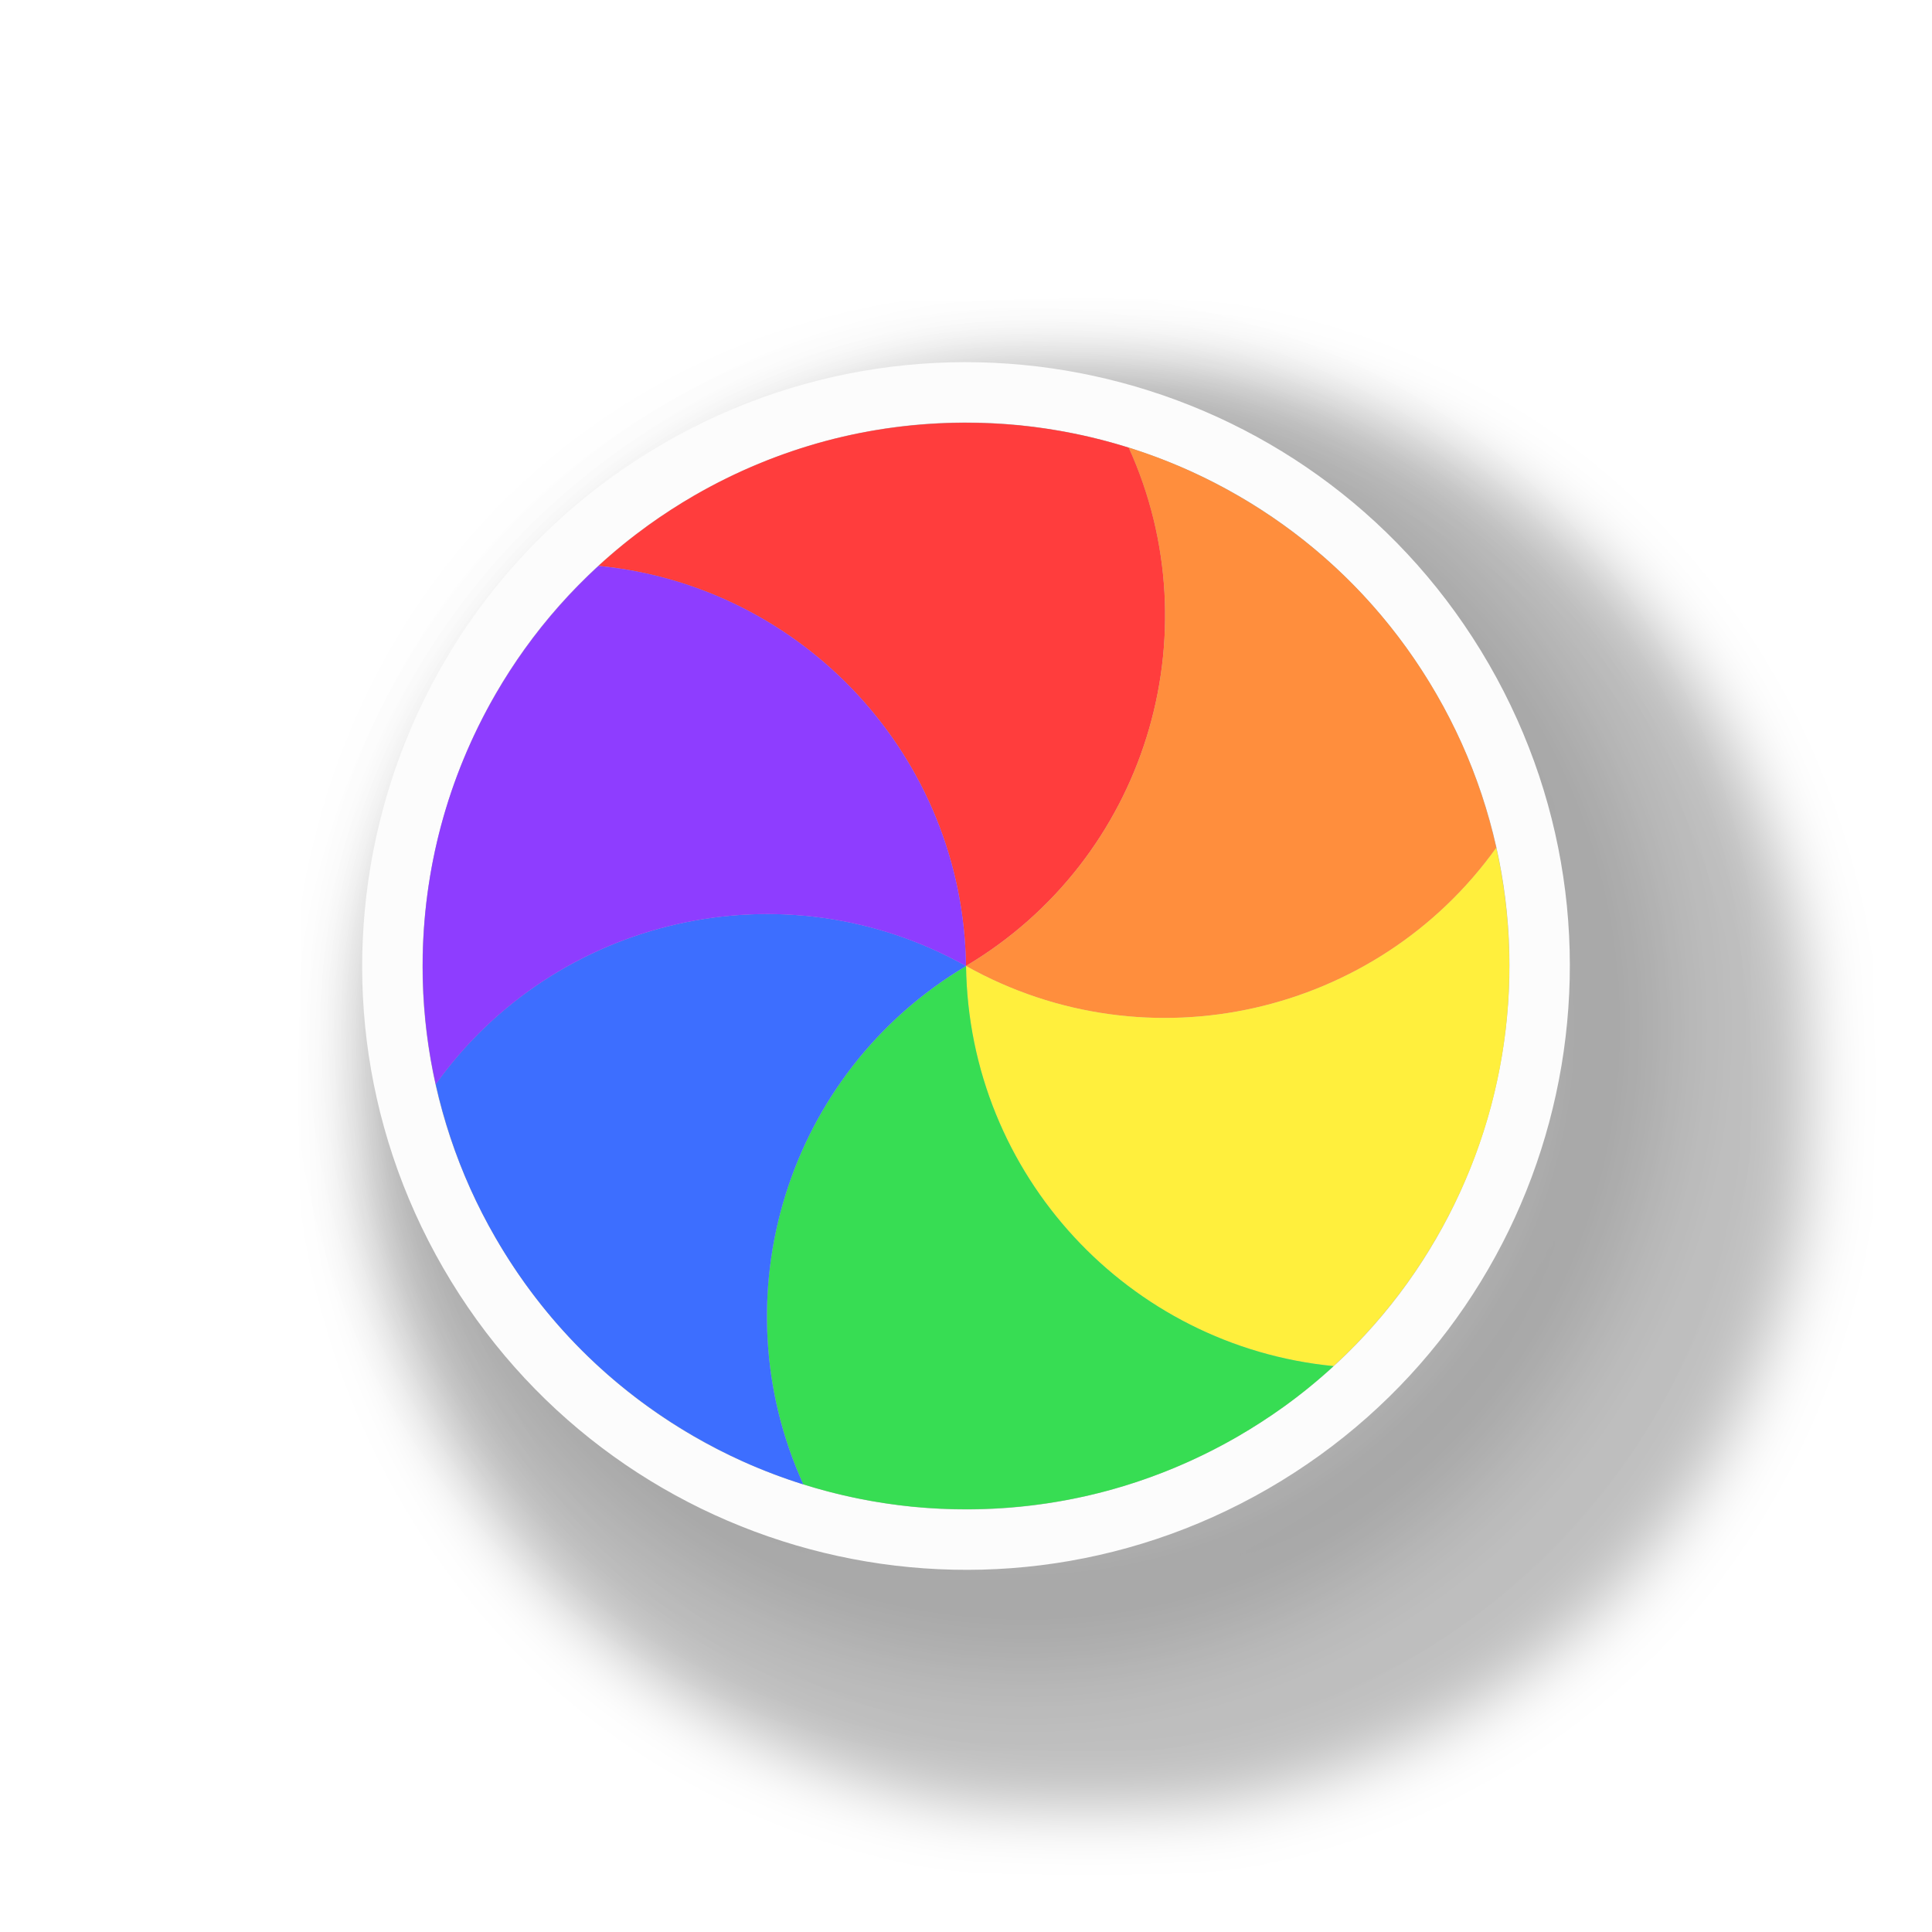
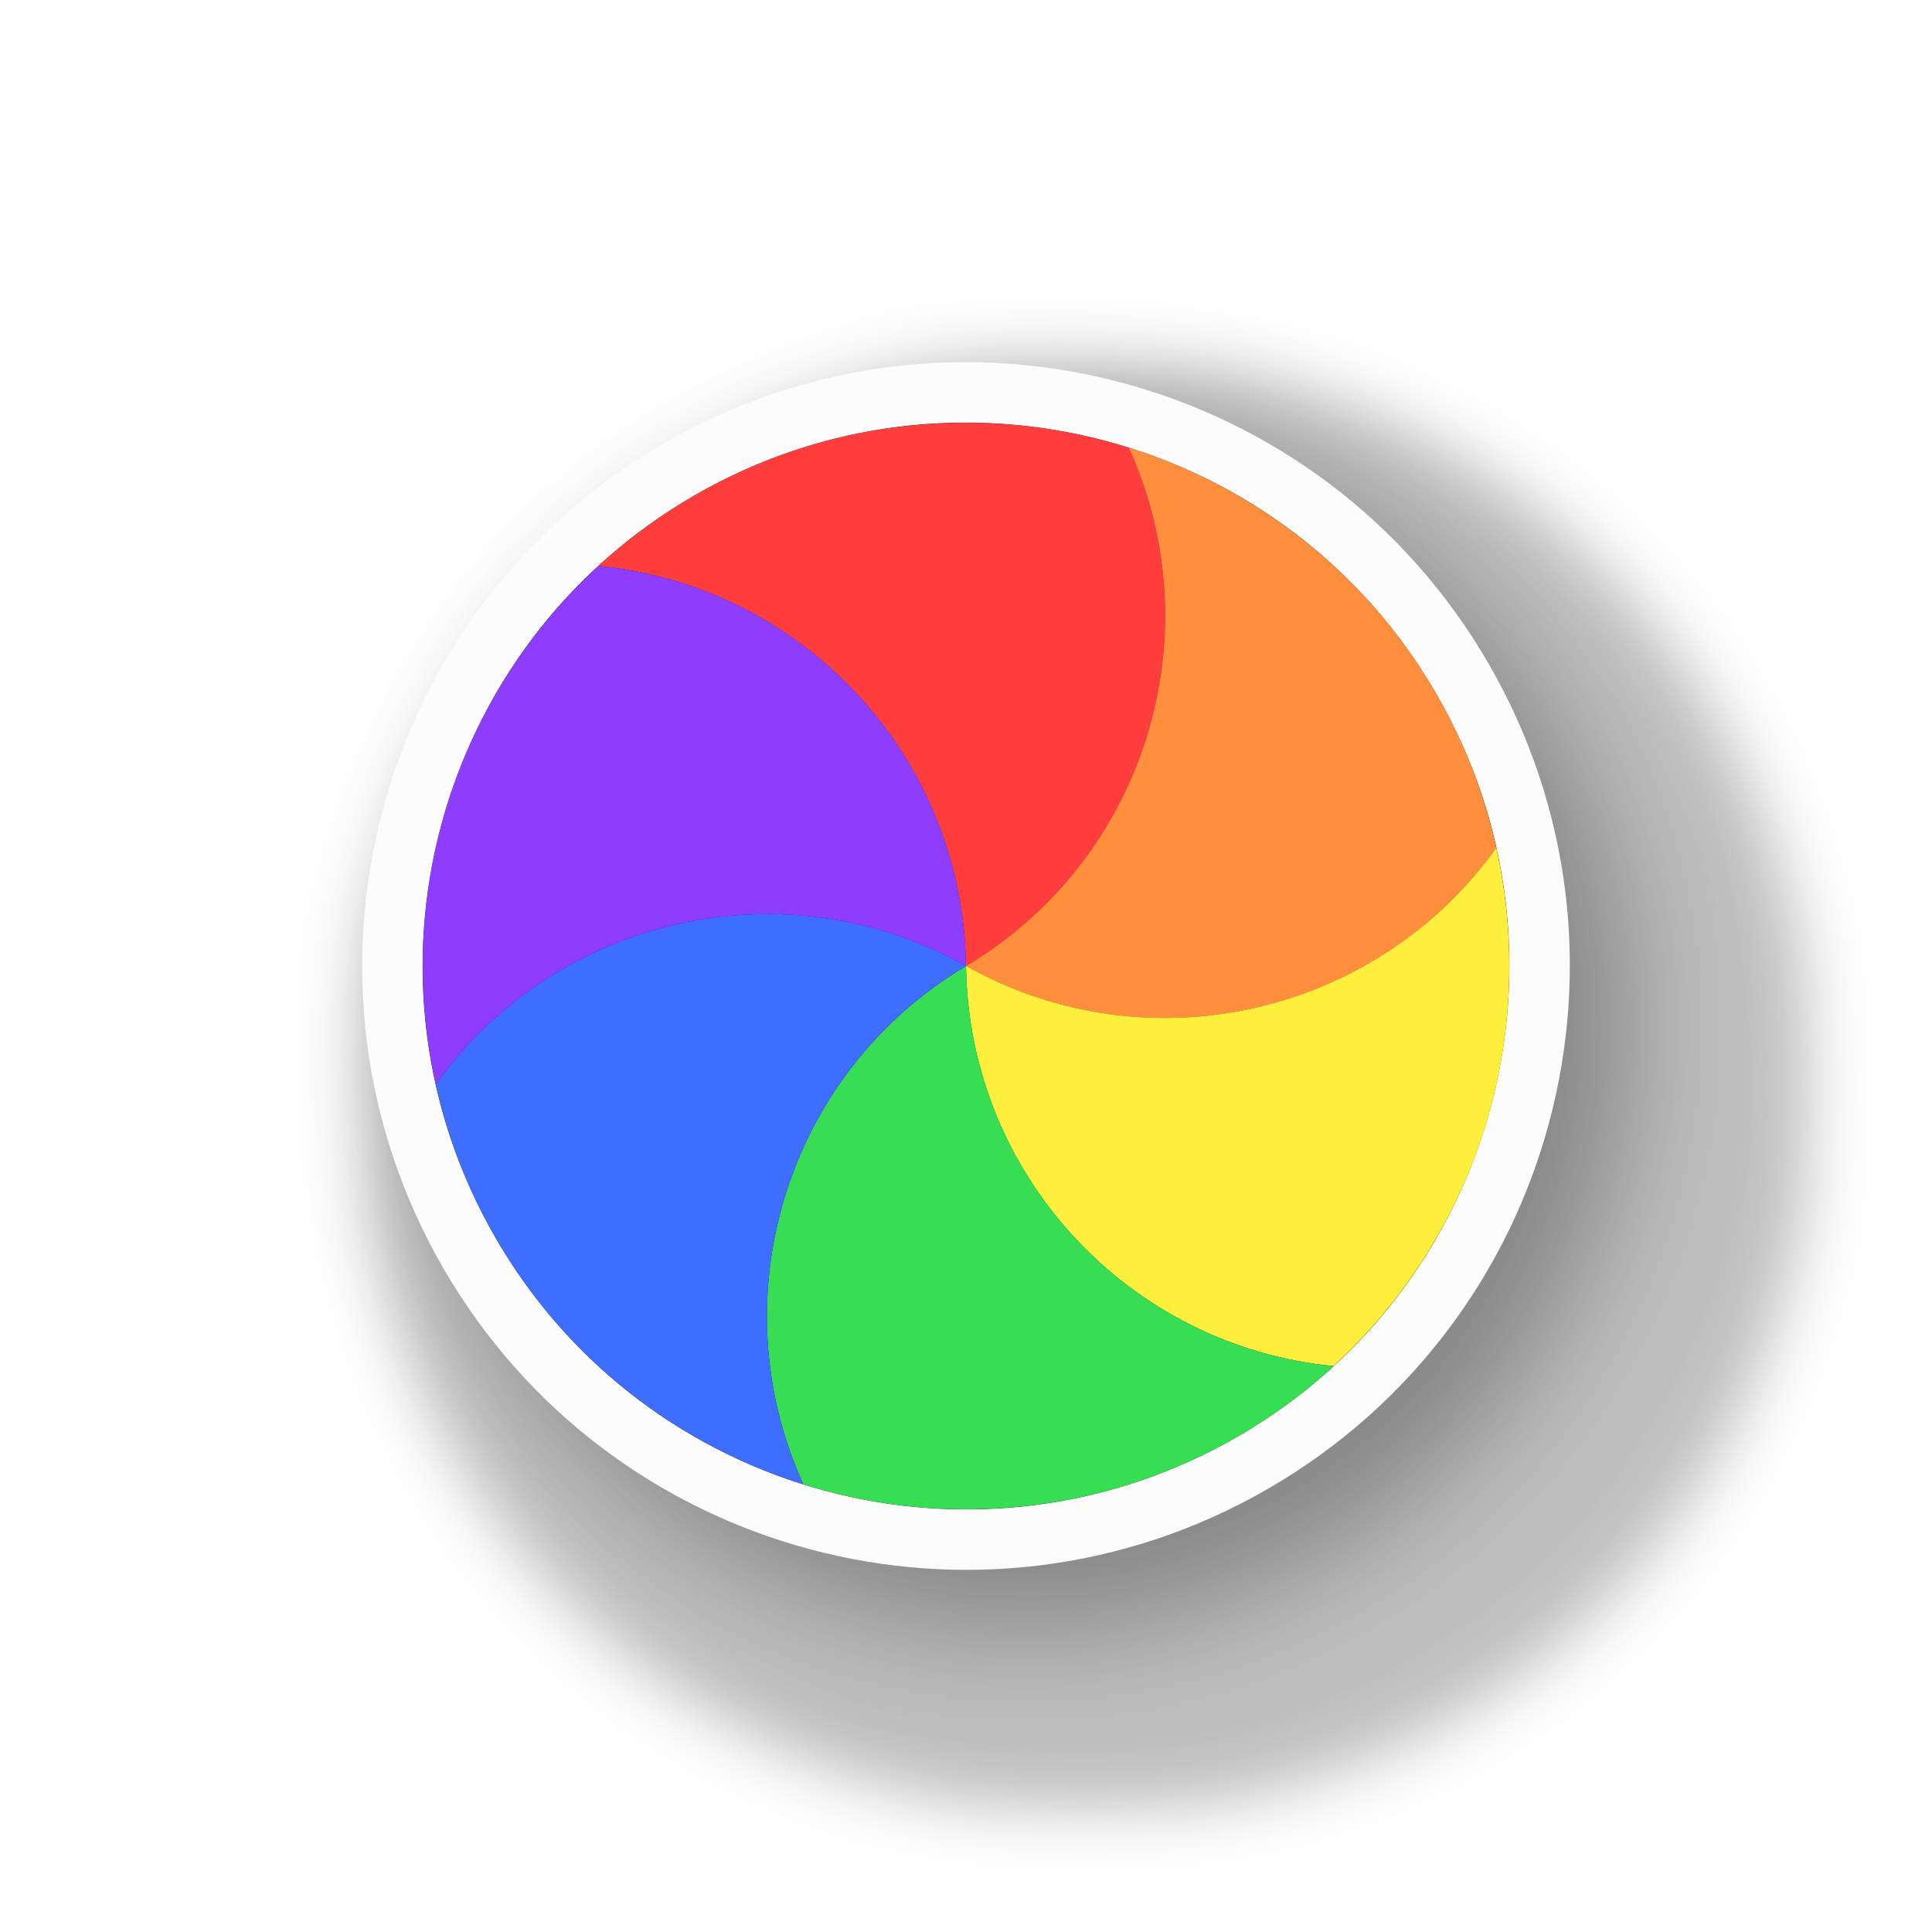
<svg xmlns="http://www.w3.org/2000/svg" width="32" height="32" viewBox="0 0 32 32" fill="none">
  <g filter="url(#filter0_d_173_2547)">
    <g filter="url(#filter1_d_173_2547)">
+       <circle cx="16" cy="16" r="9" transform="rotate(-30 16 16)" fill="#1B1B1B" />
      <circle cx="16" cy="16" r="9.5" transform="rotate(-30 16 16)" stroke="#FCFCFC" stroke-linejoin="round" />
    </g>
    <path d="M9.912 9.373C10.175 9.131 10.454 8.905 10.745 8.695C10.986 8.522 11.238 8.359 11.5 8.207C12.198 7.804 12.927 7.506 13.67 7.306C14.413 7.107 15.194 7.002 16 7.002C16.303 7.002 16.603 7.017 16.899 7.046C17.509 7.108 18.111 7.231 18.696 7.415C20.104 10.514 18.977 14.229 15.999 16C15.954 12.537 13.3 9.703 9.912 9.373Z" fill="#FF3D3D" />
    <path d="M18.695 7.414C19.036 7.521 19.372 7.649 19.699 7.796C19.969 7.918 20.236 8.055 20.499 8.207C21.197 8.61 21.82 9.092 22.364 9.635C22.908 10.18 23.39 10.803 23.793 11.501C23.945 11.763 24.081 12.03 24.204 12.301C24.456 12.861 24.649 13.444 24.783 14.042C22.804 16.811 19.022 17.693 15.999 16C18.976 14.229 20.104 10.513 18.695 7.414Z" fill="#FF8E3D" />
    <path d="M24.783 14.041C24.861 14.39 24.918 14.744 24.954 15.101C24.984 15.397 24.999 15.697 24.999 16C24.999 16.805 24.893 17.586 24.694 18.329C24.495 19.072 24.196 19.802 23.793 20.499C23.641 20.762 23.479 21.014 23.305 21.255C22.947 21.753 22.538 22.213 22.087 22.627C18.699 22.298 16.045 19.463 16 15.999C19.022 17.692 22.804 16.81 24.783 14.041Z" fill="#FFEF3D" />
    <path d="M22.088 22.627C21.825 22.869 21.547 23.096 21.256 23.305C21.014 23.478 20.762 23.641 20.5 23.793C19.802 24.196 19.073 24.494 18.33 24.694C17.587 24.893 16.806 24.998 16 24.998C15.697 24.998 15.397 24.983 15.101 24.954C14.491 24.892 13.889 24.769 13.305 24.585C11.896 21.486 13.023 17.771 16.001 16C16.046 19.463 18.7 22.297 22.088 22.627Z" fill="#37DD53" />
    <path d="M13.305 24.586C12.964 24.479 12.628 24.351 12.301 24.204C12.031 24.082 11.764 23.945 11.501 23.793C10.803 23.39 10.18 22.908 9.636 22.365C9.092 21.82 8.61 21.197 8.207 20.499C8.055 20.237 7.919 19.97 7.796 19.699C7.544 19.139 7.351 18.556 7.217 17.958C9.196 15.189 12.978 14.307 16.001 16C13.024 17.771 11.897 21.487 13.305 24.586Z" fill="#3D6EFF" />
    <path d="M7.217 17.959C7.139 17.61 7.082 17.256 7.046 16.899C7.016 16.603 7.001 16.304 7.001 16C7.001 15.195 7.107 14.414 7.306 13.671C7.505 12.928 7.804 12.199 8.207 11.501C8.359 11.238 8.522 10.986 8.695 10.745C9.053 10.247 9.462 9.787 9.913 9.373C13.301 9.702 15.955 12.537 16 16.001C12.978 14.308 9.196 15.19 7.217 17.959Z" fill="#8E3DFF" />
  </g>
  <defs>
    <filter id="filter0_d_173_2547" x="0" y="0" width="34" height="34" filterUnits="userSpaceOnUse" color-interpolation-filters="sRGB">
      <feFlood flood-opacity="0" result="BackgroundImageFix" />
      <feColorMatrix in="SourceAlpha" type="matrix" values="0 0 0 0 0 0 0 0 0 0 0 0 0 0 0 0 0 0 127 0" result="hardAlpha" />
      <feOffset dx="1" dy="1" />
      <feGaussianBlur stdDeviation="0.5" />
      <feColorMatrix type="matrix" values="0 0 0 0 0 0 0 0 0 0 0 0 0 0 0 0 0 0 0.25 0" />
      <feBlend mode="normal" in2="BackgroundImageFix" result="effect1_dropShadow_173_2547" />
      <feBlend mode="normal" in="SourceGraphic" in2="effect1_dropShadow_173_2547" result="shape" />
    </filter>
    <filter id="filter1_d_173_2547" x="4.998" y="4.998" width="24.003" height="24.003" filterUnits="userSpaceOnUse" color-interpolation-filters="sRGB">
      <feFlood flood-opacity="0" result="BackgroundImageFix" />
      <feColorMatrix in="SourceAlpha" type="matrix" values="0 0 0 0 0 0 0 0 0 0 0 0 0 0 0 0 0 0 127 0" result="hardAlpha" />
      <feOffset dx="1" dy="1" />
      <feGaussianBlur stdDeviation="1" />
      <feColorMatrix type="matrix" values="0 0 0 0 0 0 0 0 0 0 0 0 0 0 0 0 0 0 0.3 0" />
      <feBlend mode="normal" in2="BackgroundImageFix" result="effect1_dropShadow_173_2547" />
      <feBlend mode="normal" in="SourceGraphic" in2="effect1_dropShadow_173_2547" result="shape" />
    </filter>
  </defs>
</svg>
